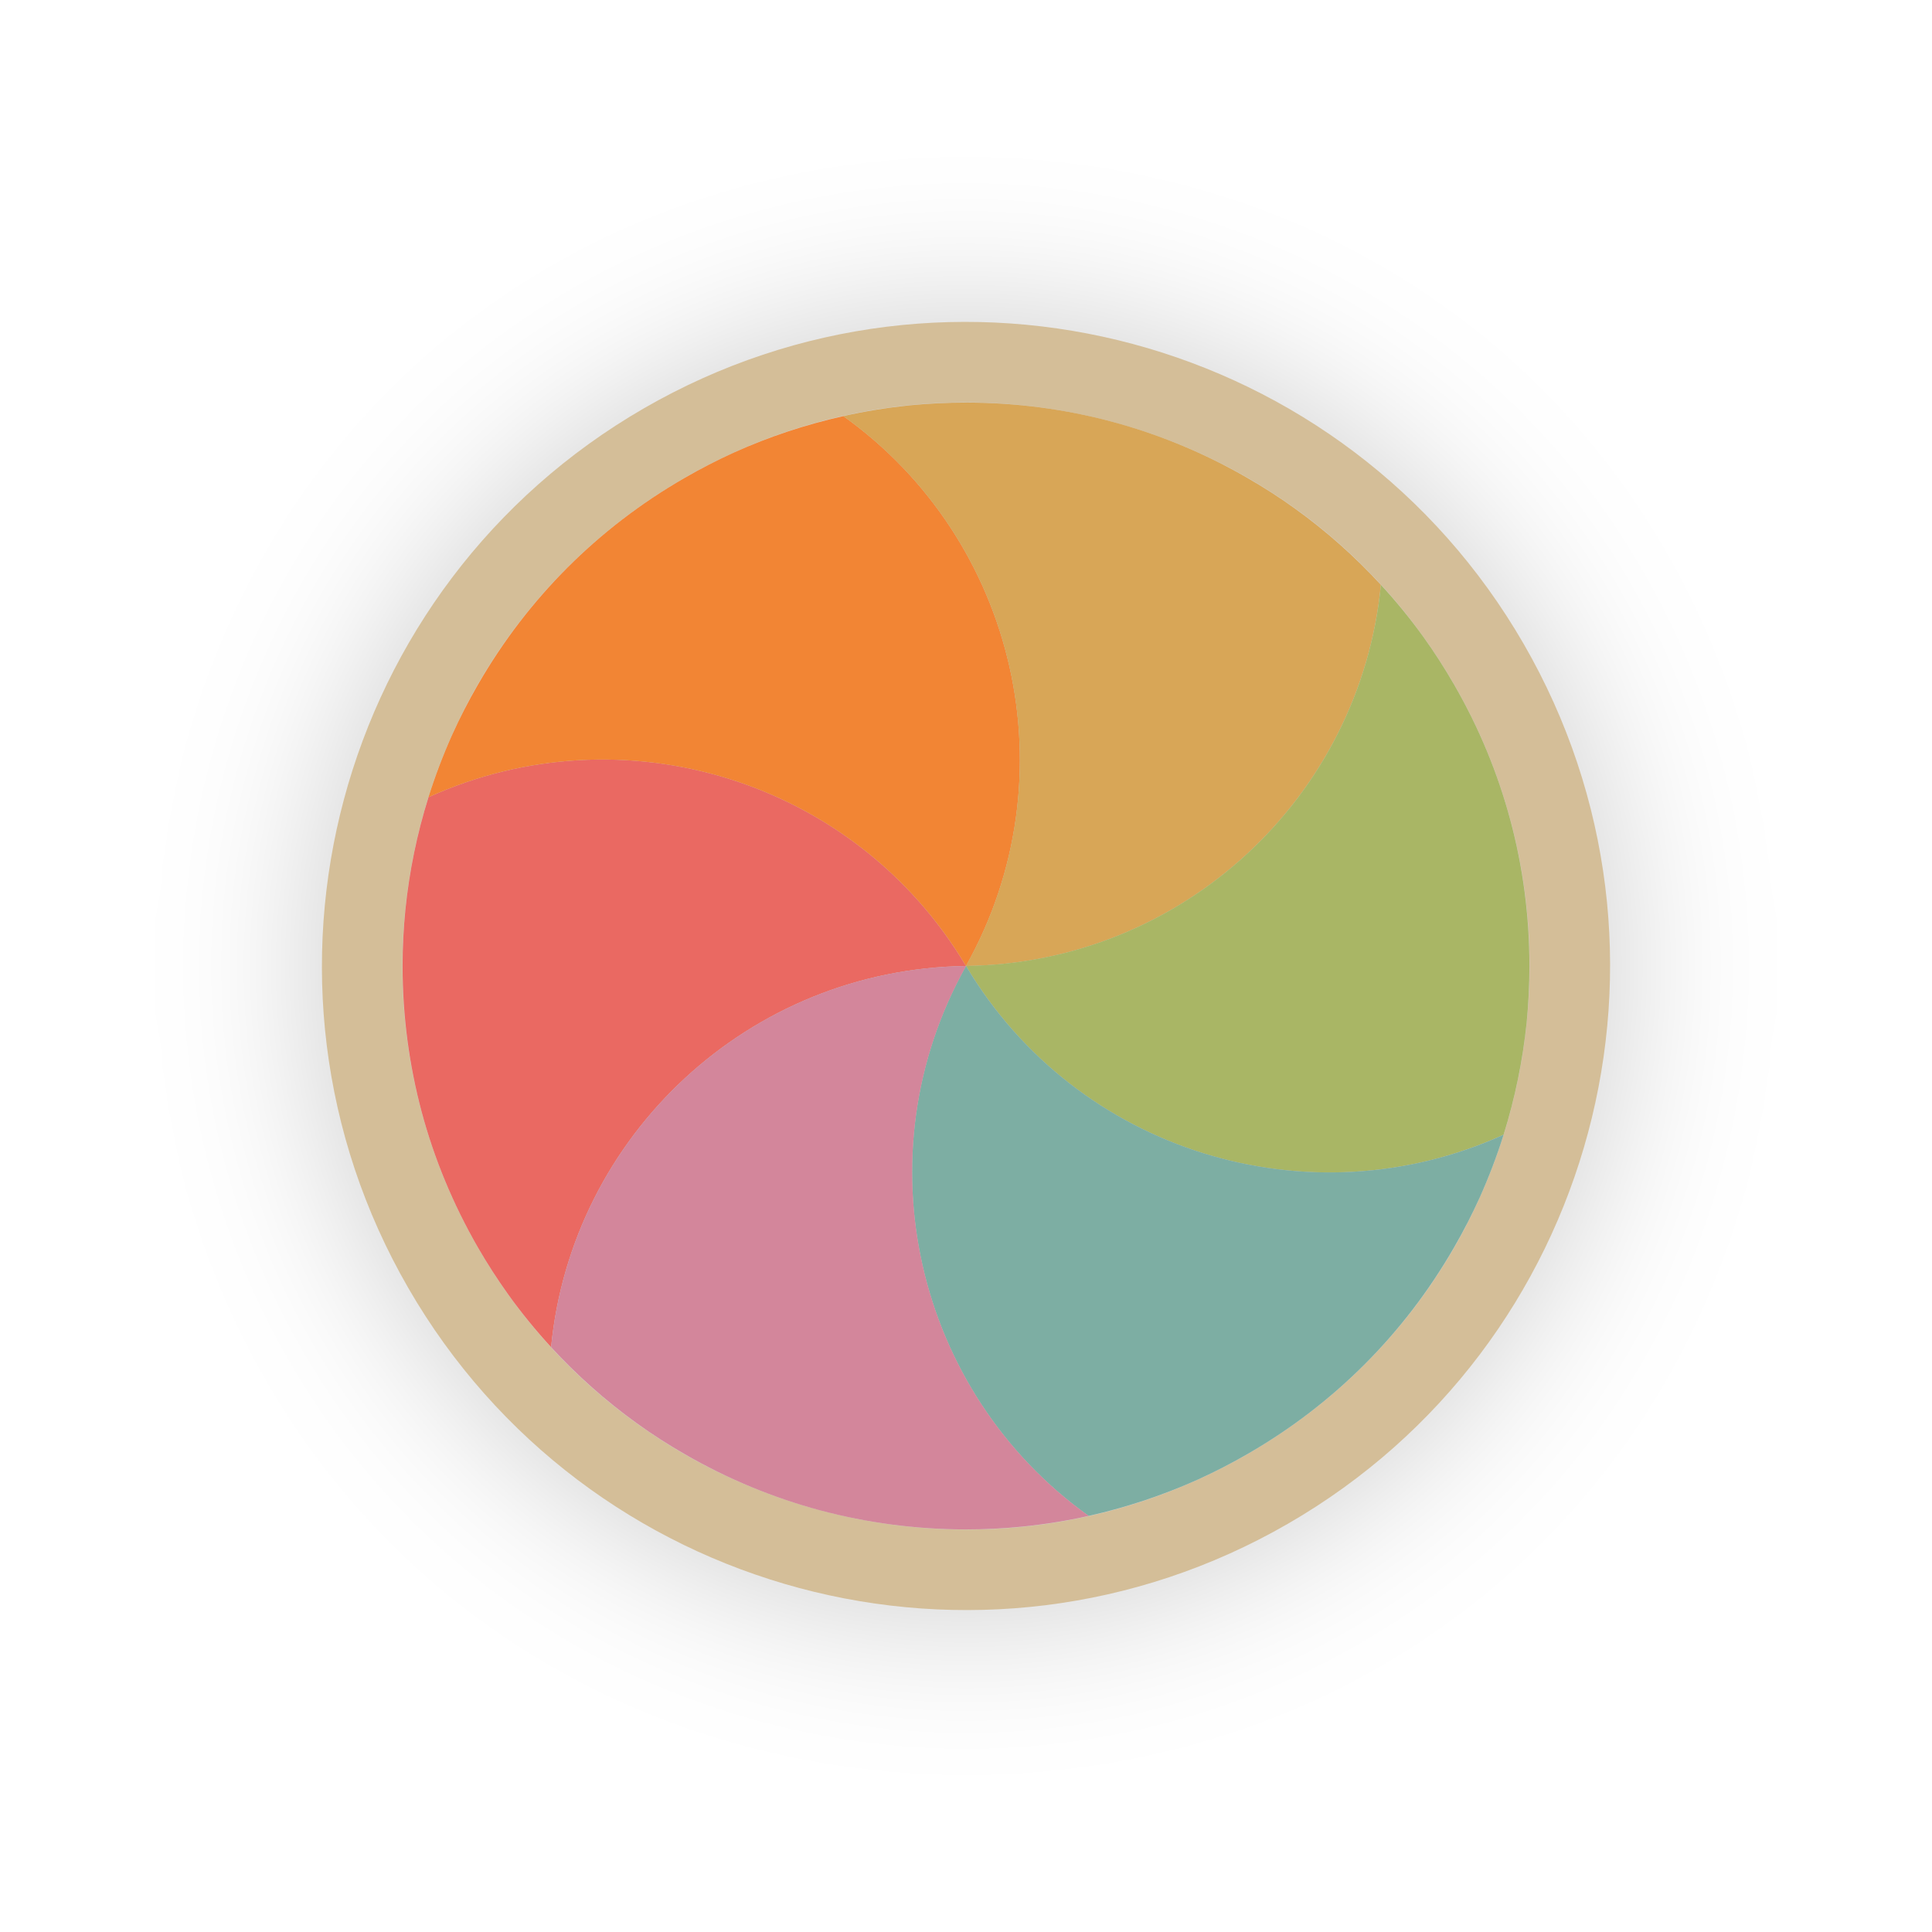
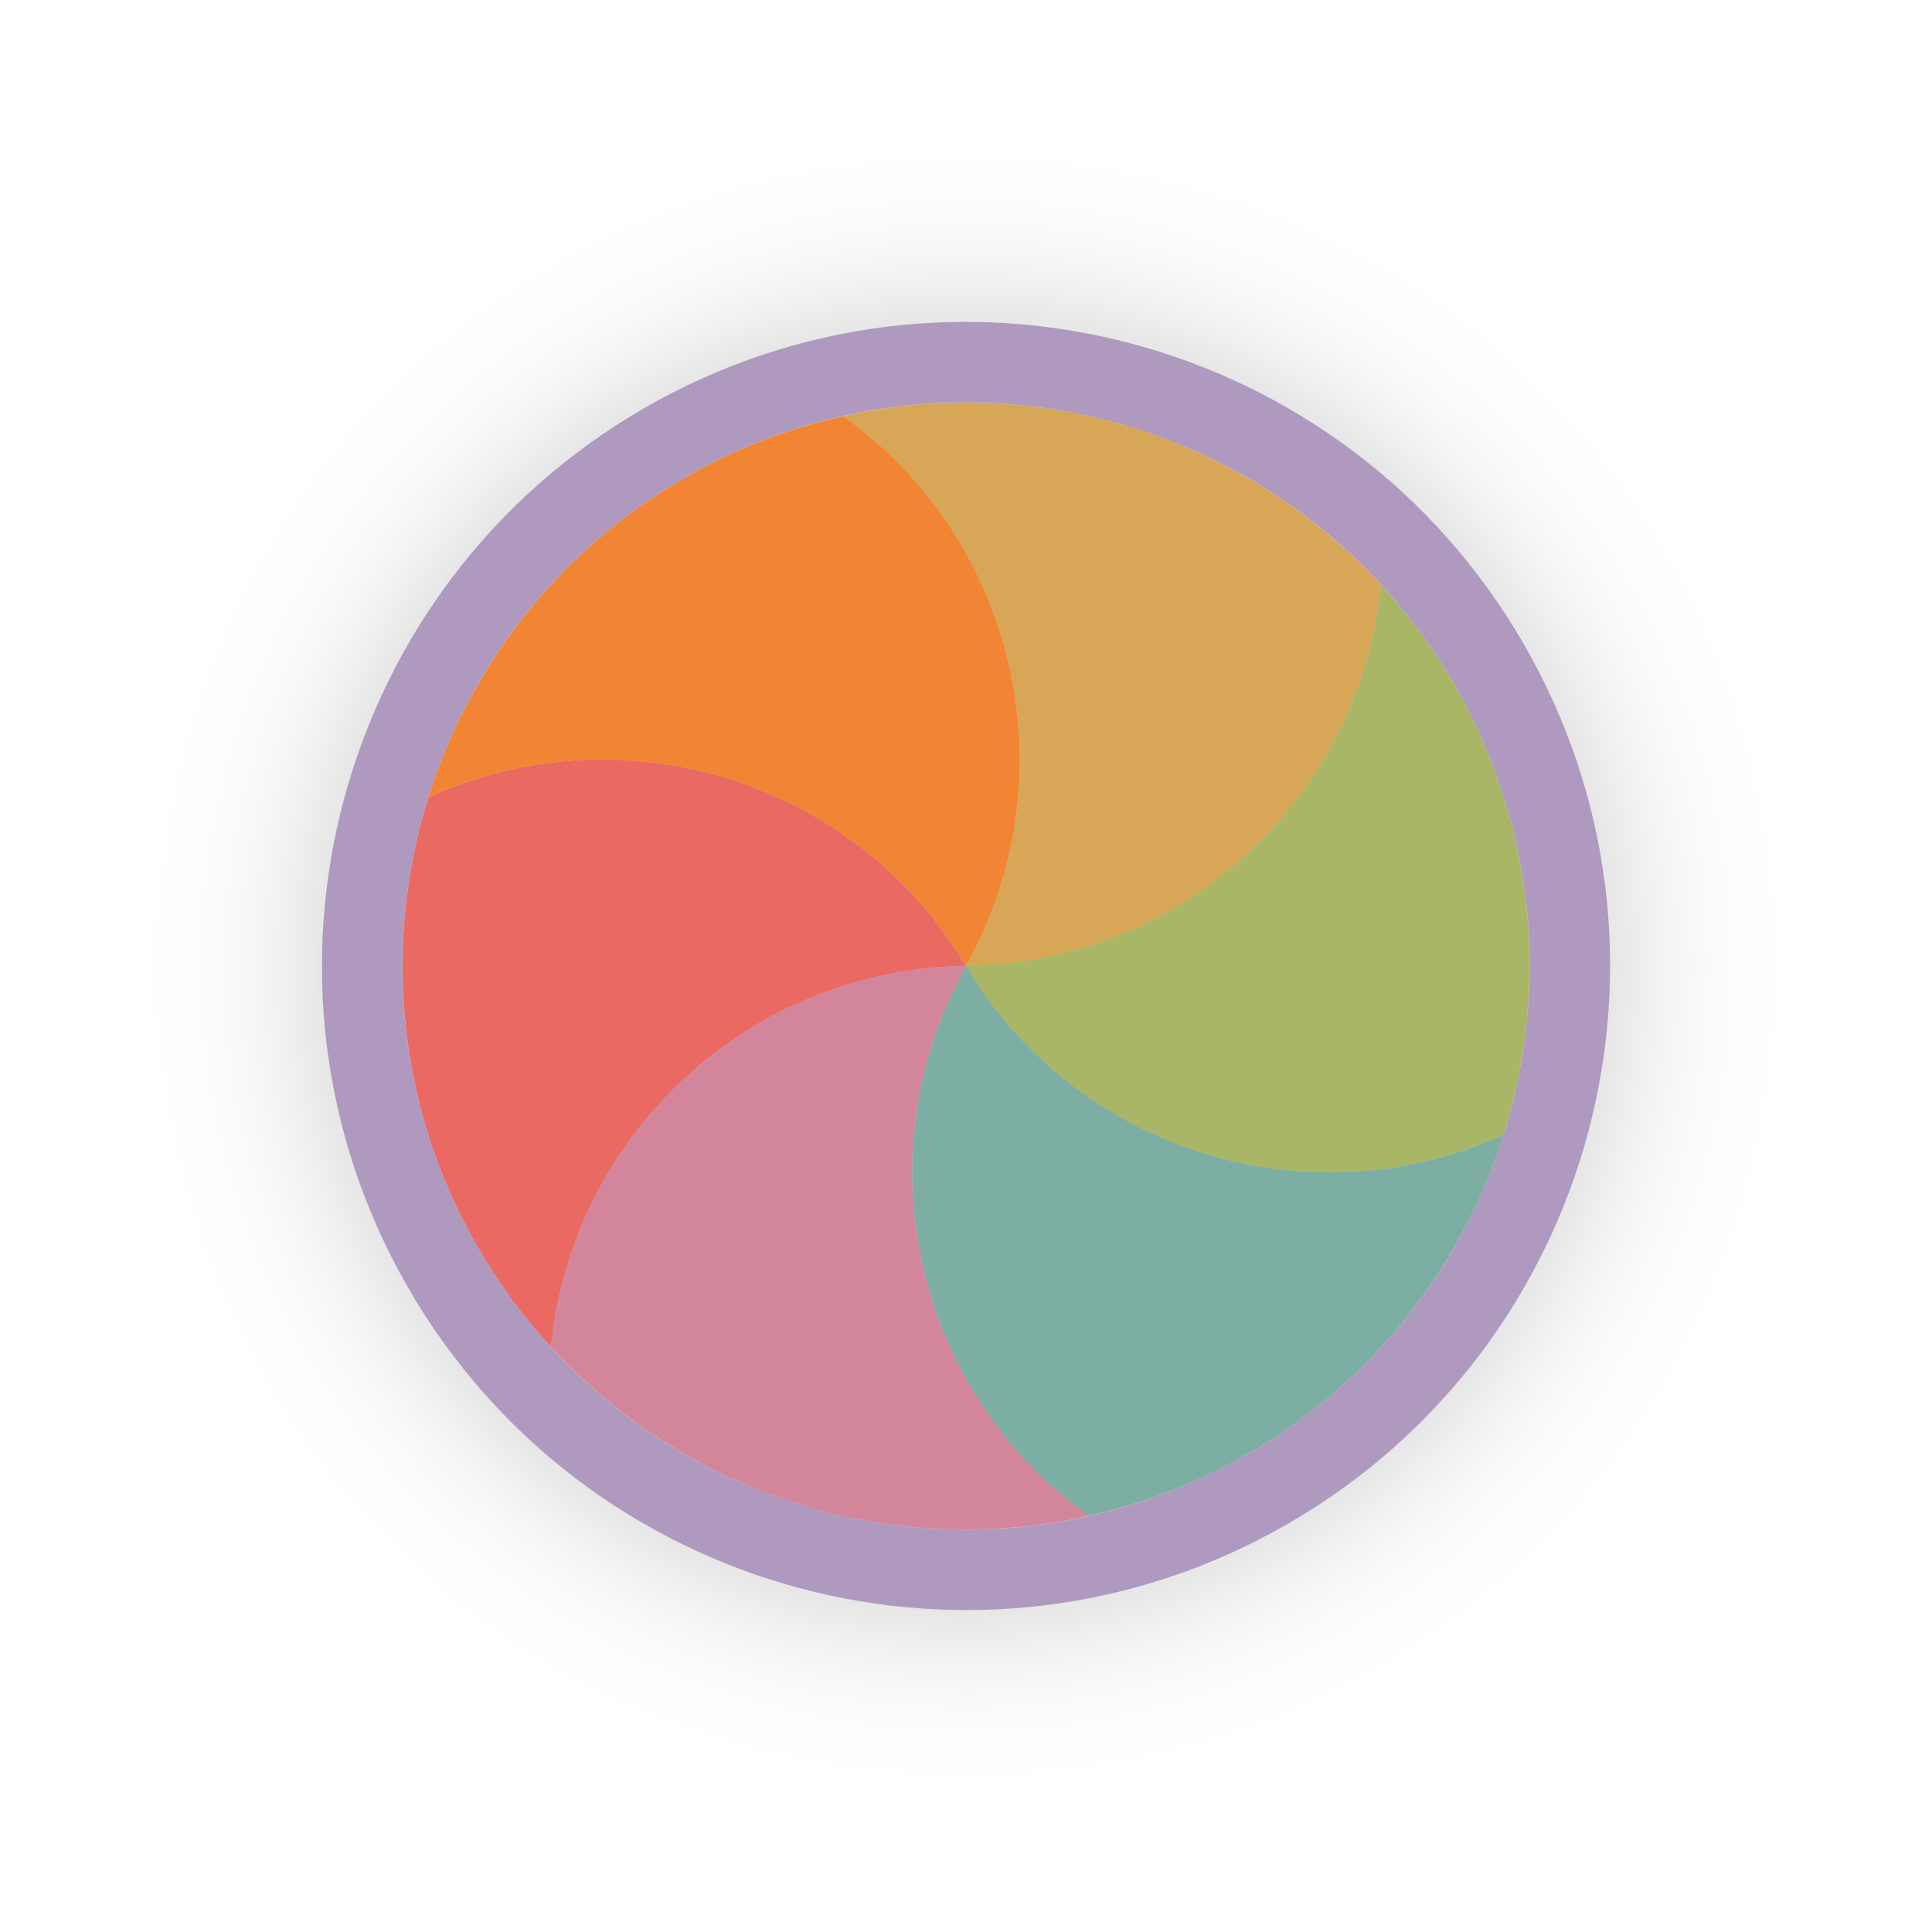
<svg xmlns="http://www.w3.org/2000/svg" width="24" height="24" viewBox="0 0 24 24" fill="none">
  <g filter="url(#filter0_d_182_7443)">
-     <circle cx="12" cy="12" r="7.5" transform="rotate(-120 12 11.9999)" stroke="#D4BE98" stroke-linejoin="round" />
+     <circle cx="12" cy="12" r="7.5" transform="rotate(-120 12 11.9999)" stroke="#AF99BF" stroke-linejoin="round" />
    <path d="M6.846 16.735C6.658 16.53 6.481 16.314 6.318 16.087C6.184 15.9 6.057 15.704 5.939 15.5C5.626 14.957 5.393 14.39 5.238 13.812C5.084 13.234 5.001 12.627 5.001 12C5.001 11.764 5.013 11.531 5.036 11.301C5.084 10.826 5.18 10.358 5.323 9.903C7.733 8.808 10.623 9.685 12 12C9.307 12.036 7.102 14.1 6.846 16.735Z" fill="#EA6962" />
    <path d="M5.322 9.904C5.406 9.638 5.505 9.377 5.619 9.123C5.714 8.913 5.821 8.705 5.939 8.501C6.252 7.958 6.627 7.473 7.05 7.05C7.473 6.627 7.958 6.252 8.501 5.939C8.705 5.821 8.913 5.714 9.123 5.619C9.558 5.423 10.012 5.273 10.477 5.169C12.631 6.708 13.316 9.65 12 12C10.622 9.685 7.732 8.808 5.322 9.904Z" fill="#F28534" />
    <path d="M10.476 5.169C10.748 5.108 11.024 5.064 11.301 5.035C11.531 5.013 11.764 5.001 12 5.001C12.626 5.001 13.234 5.083 13.812 5.238C14.39 5.393 14.957 5.625 15.499 5.939C15.704 6.057 15.9 6.183 16.087 6.318C16.475 6.597 16.832 6.915 17.154 7.265C16.898 9.9 14.694 11.965 11.999 12C13.316 9.649 12.63 6.708 10.476 5.169Z" fill="#D8A657" />
    <path d="M17.154 7.265C17.343 7.47 17.519 7.686 17.682 7.912C17.817 8.1 17.943 8.296 18.061 8.5C18.375 9.043 18.607 9.61 18.762 10.188C18.917 10.766 18.999 11.373 18.999 12C18.999 12.236 18.987 12.469 18.965 12.699C18.916 13.174 18.82 13.642 18.678 14.096C16.267 15.192 13.377 14.315 12 11.999C14.694 11.964 16.898 9.9 17.154 7.265Z" fill="#A9B665" />
    <path d="M18.678 14.096C18.595 14.361 18.495 14.622 18.381 14.877C18.286 15.087 18.179 15.295 18.061 15.499C17.748 16.042 17.373 16.527 16.95 16.95C16.527 17.373 16.042 17.748 15.499 18.061C15.295 18.179 15.088 18.285 14.877 18.381C14.442 18.576 13.988 18.727 13.523 18.831C11.369 17.292 10.684 14.35 12 11.999C13.378 14.315 16.268 15.191 18.678 14.096Z" fill="#7DAEA3" />
    <path d="M13.524 18.831C13.252 18.892 12.977 18.936 12.699 18.964C12.469 18.987 12.236 18.999 12 18.999C11.374 18.999 10.766 18.916 10.188 18.762C9.611 18.607 9.043 18.375 8.501 18.061C8.296 17.943 8.1 17.817 7.913 17.682C7.525 17.403 7.168 17.085 6.846 16.735C7.102 14.1 9.307 12.035 12.001 12C10.684 14.351 11.37 17.292 13.524 18.831Z" fill="#D3869B" />
  </g>
  <defs>
    <filter id="filter0_d_182_7443" x="-2" y="-2" width="28" height="28" filterUnits="userSpaceOnUse" color-interpolation-filters="sRGB">
      <feFlood flood-opacity="0" result="BackgroundImageFix" />
      <feColorMatrix in="SourceAlpha" type="matrix" values="0 0 0 0 0 0 0 0 0 0 0 0 0 0 0 0 0 0 127 0" result="hardAlpha" />
      <feOffset />
      <feGaussianBlur stdDeviation="1" />
      <feColorMatrix type="matrix" values="0 0 0 0 0 0 0 0 0 0 0 0 0 0 0 0 0 0 0.2 0" />
      <feBlend mode="normal" in2="BackgroundImageFix" result="effect1_dropShadow_182_7443" />
      <feBlend mode="normal" in="SourceGraphic" in2="effect1_dropShadow_182_7443" result="shape" />
    </filter>
  </defs>
</svg>
